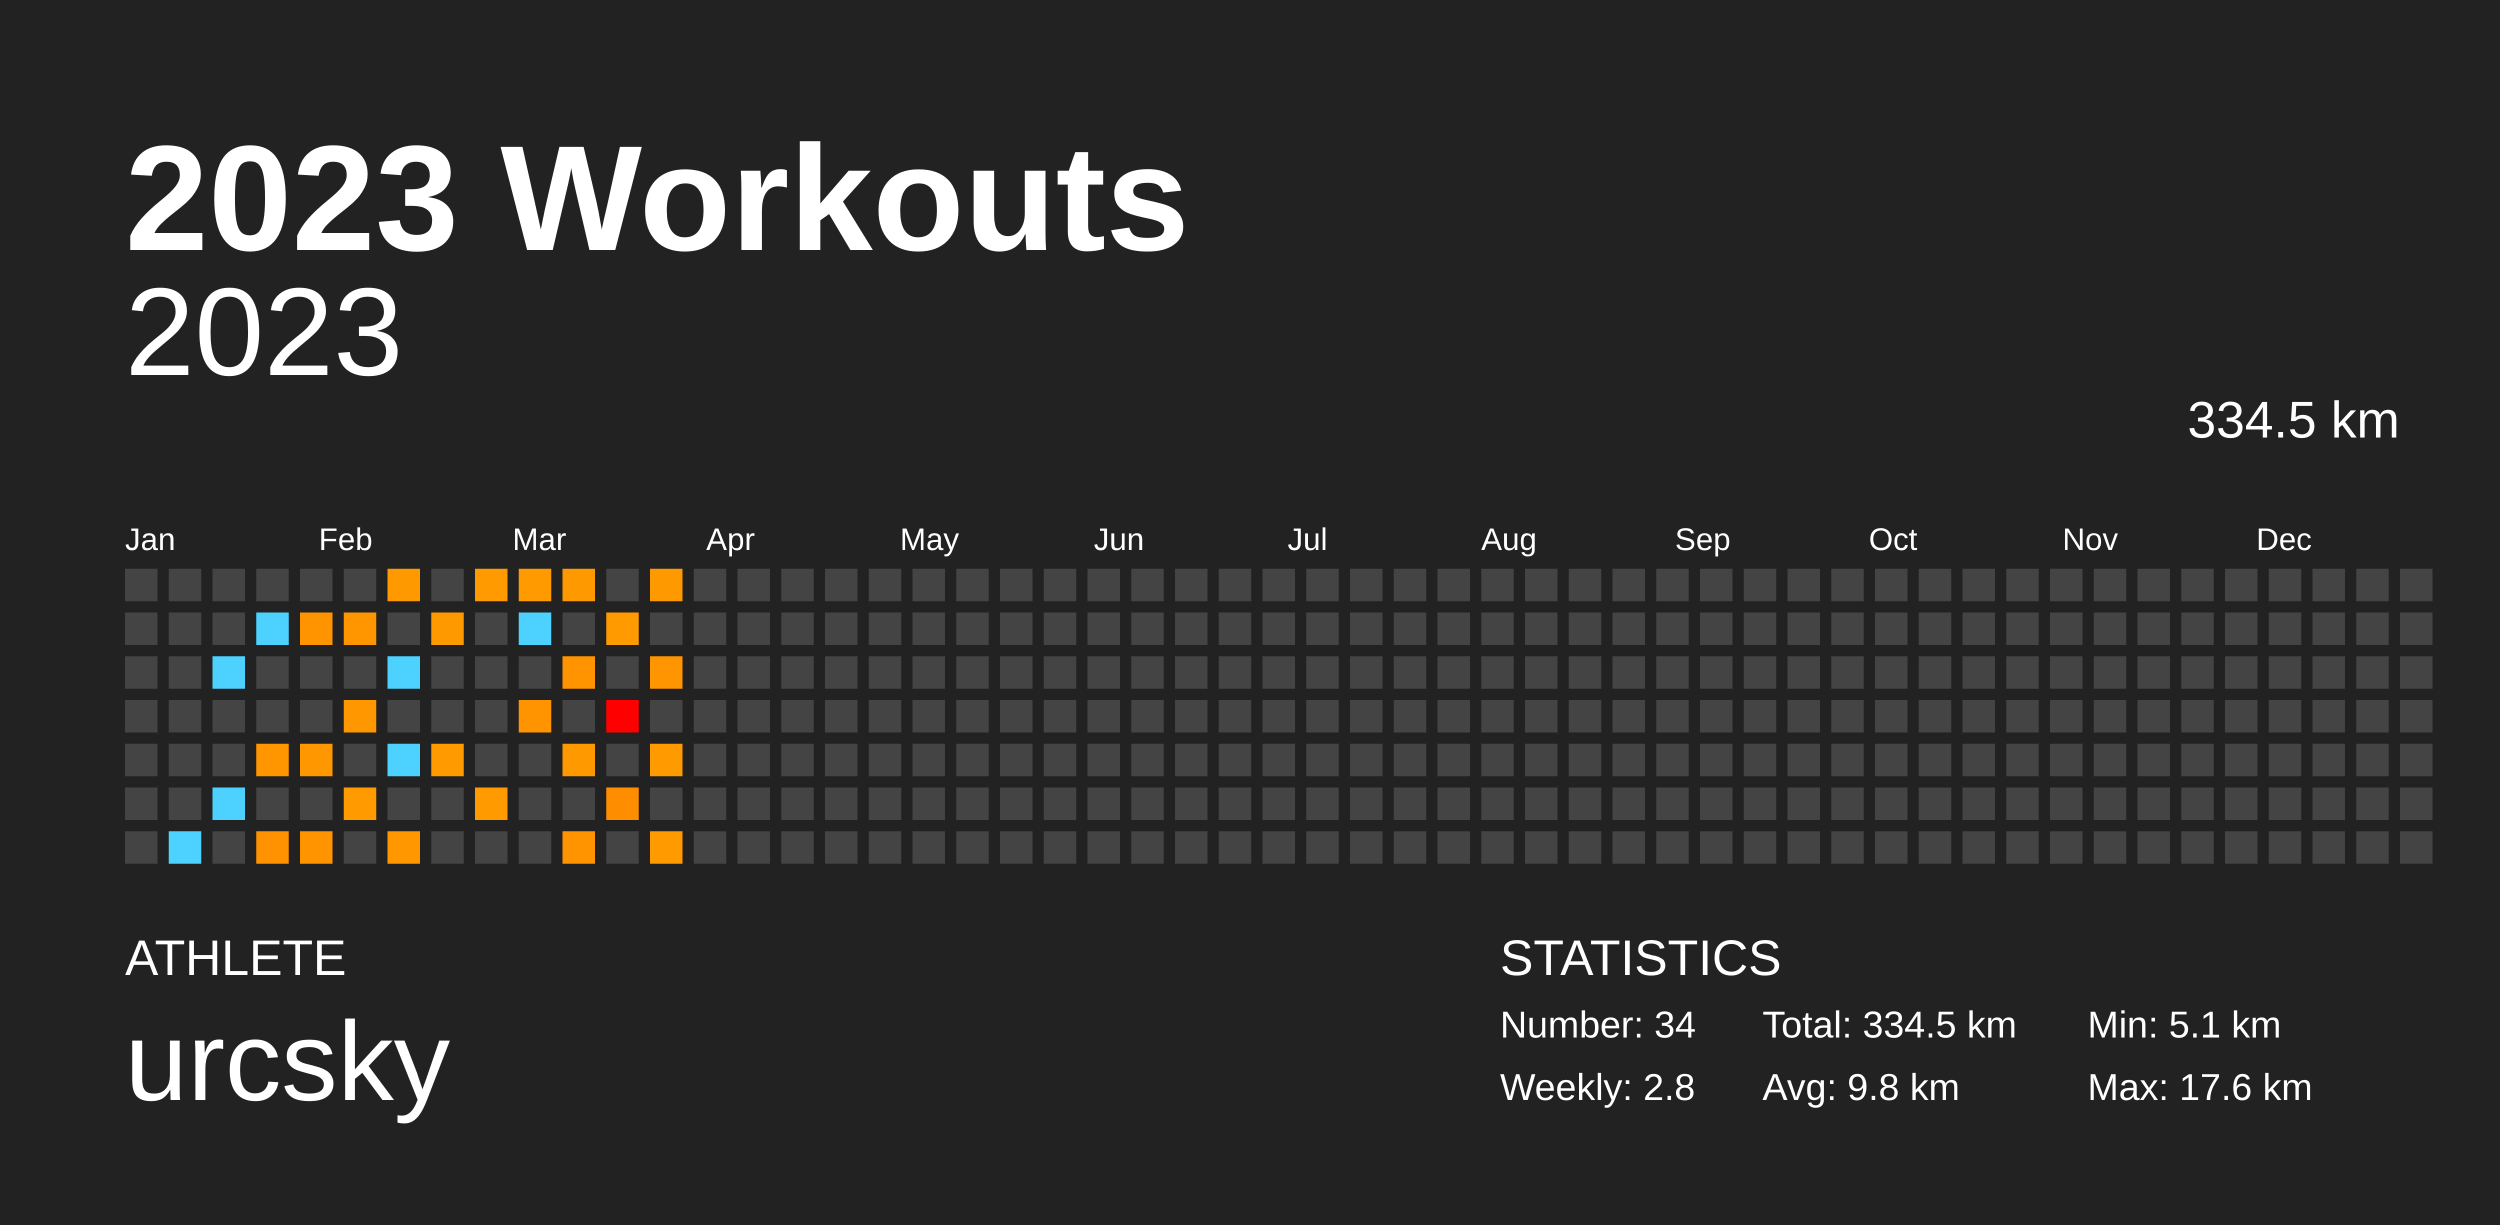
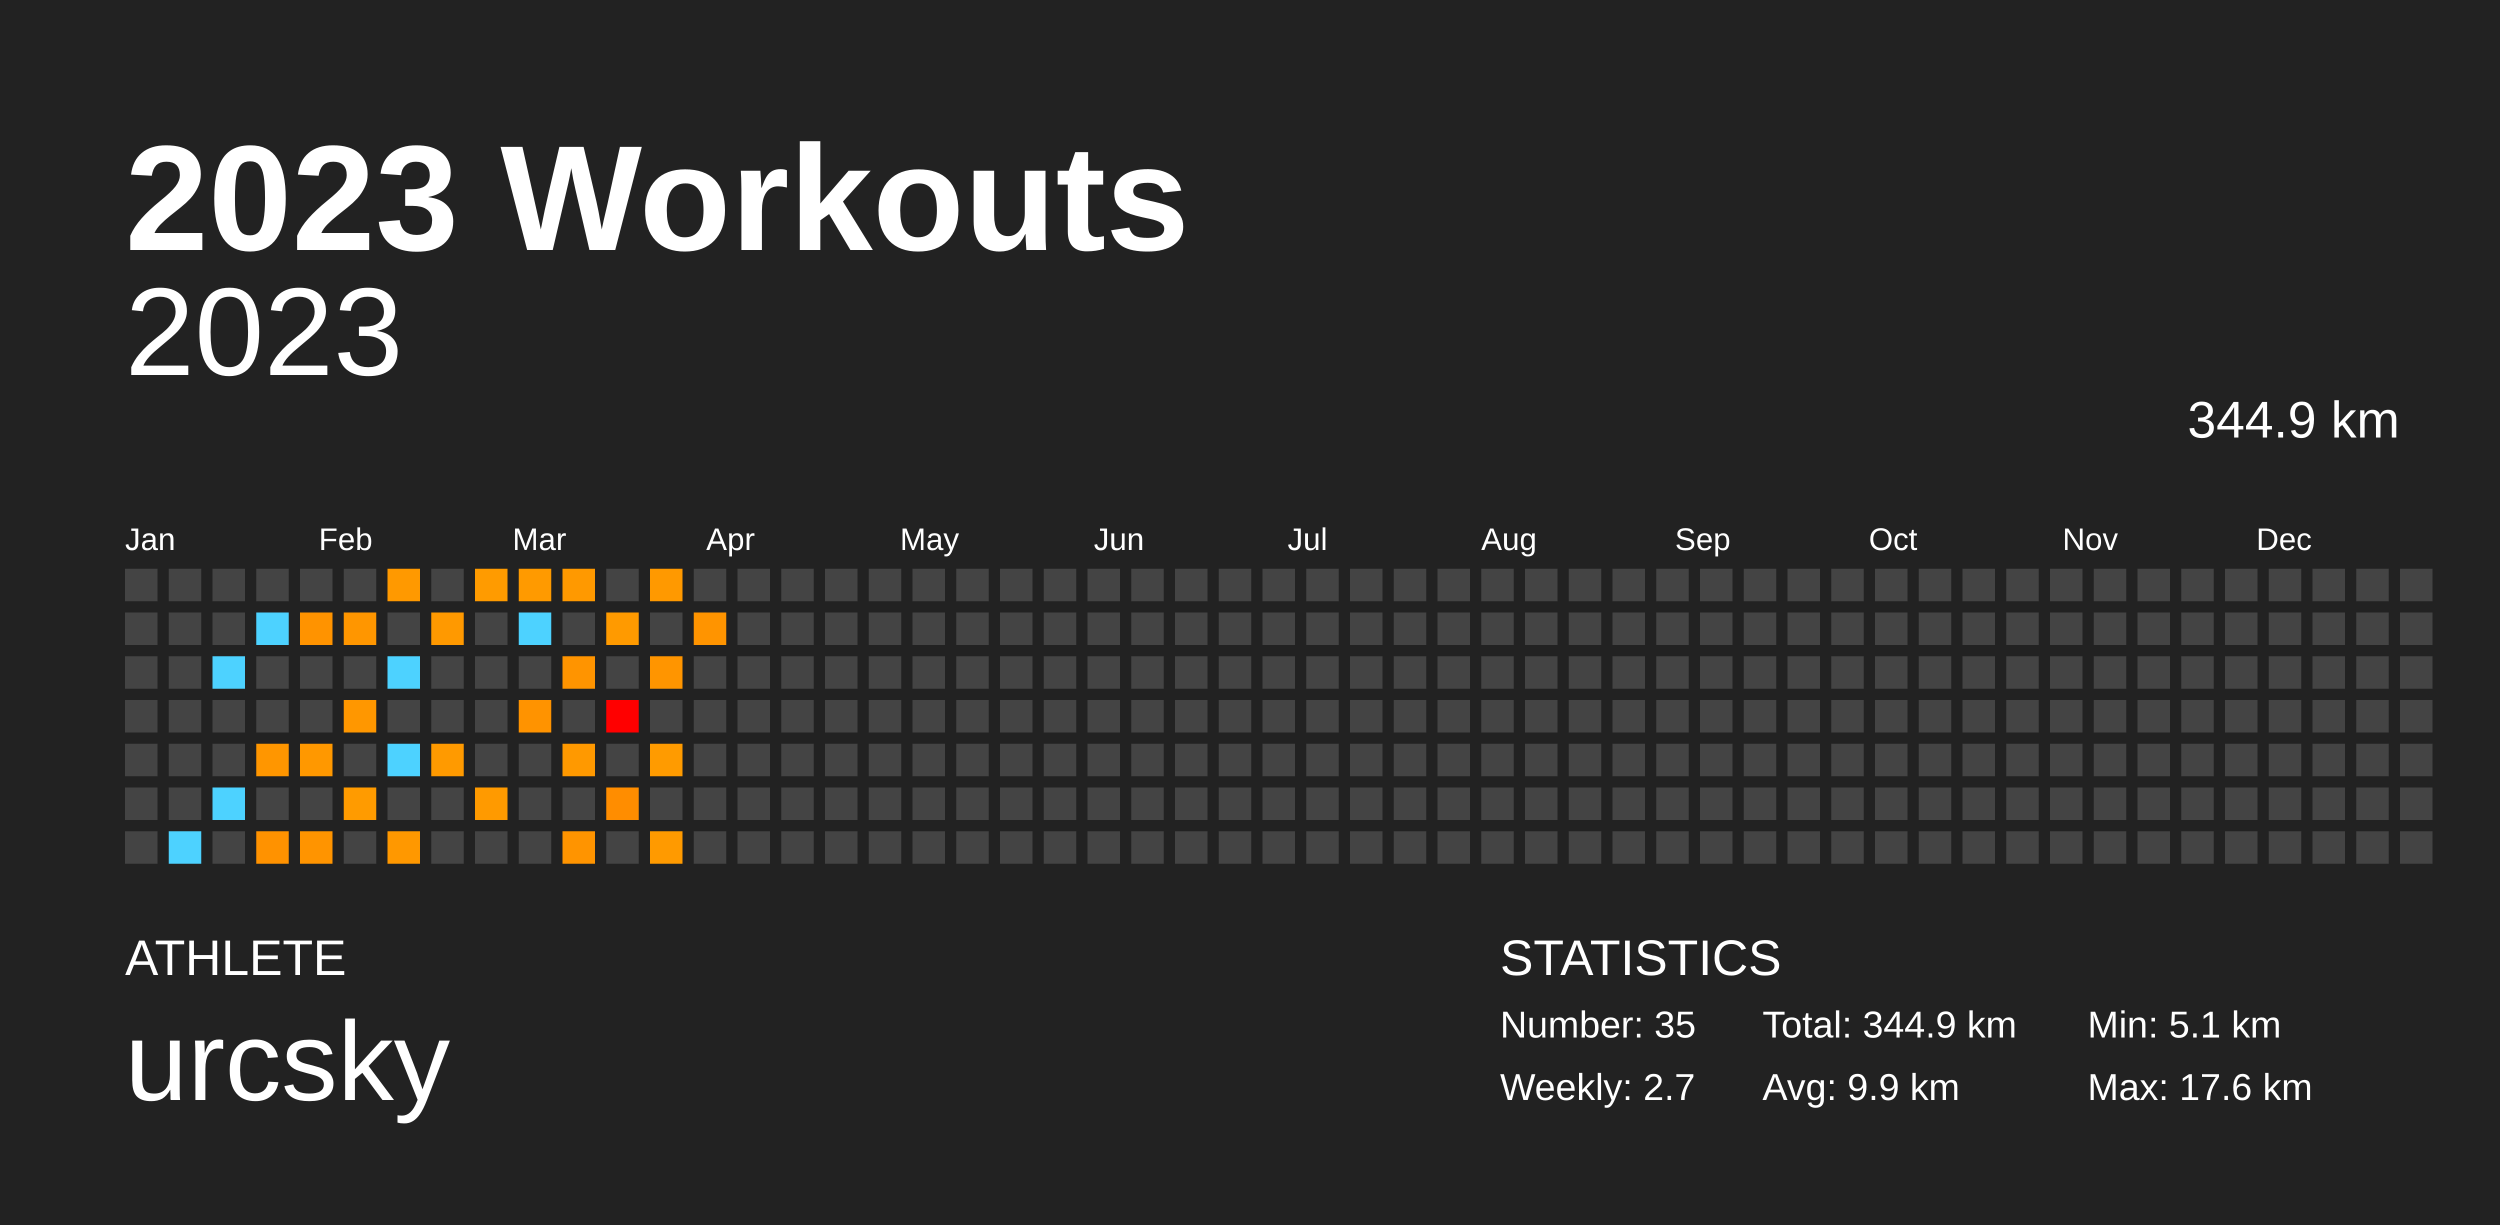
<svg xmlns="http://www.w3.org/2000/svg" baseProfile="full" height="98mm" version="1.1" viewBox="0,0,200,98" width="200mm">
  <defs />
  <rect fill="#222222" height="98" width="200" x="0" y="0" />
  <text fill="#FFFFFF" style="font-size:12px; font-family:Arial; font-weight:bold;" x="10" y="20">2023 Workouts</text>
  <text fill="#FFFFFF" style="font-size:4px; font-family:Arial" x="10" y="78">ATHLETE</text>
  <text fill="#FFFFFF" style="font-size:9px; font-family:Arial" x="10" y="88">urcsky</text>
  <text fill="#FFFFFF" style="font-size:4px; font-family:Arial" x="120" y="78">STATISTICS</text>
-   <text fill="#FFFFFF" style="font-size:3px; font-family:Arial" x="120" y="83">Number: 34</text>
-   <text fill="#FFFFFF" style="font-size:3px; font-family:Arial" x="120" y="88">Weekly: 2.8</text>
-   <text fill="#FFFFFF" style="font-size:3px; font-family:Arial" x="141" y="83">Total: 334.5 km</text>
-   <text fill="#FFFFFF" style="font-size:3px; font-family:Arial" x="141" y="88">Avg: 9.8 km</text>
+   <text fill="#FFFFFF" style="font-size:3px; font-family:Arial" x="120" y="83">Number: 35</text>
+   <text fill="#FFFFFF" style="font-size:3px; font-family:Arial" x="120" y="88">Weekly: 2.7</text>
+   <text fill="#FFFFFF" style="font-size:3px; font-family:Arial" x="141" y="83">Total: 344.9 km</text>
+   <text fill="#FFFFFF" style="font-size:3px; font-family:Arial" x="141" y="88">Avg: 9.9 km</text>
  <text fill="#FFFFFF" style="font-size:3px; font-family:Arial" x="167" y="83">Min: 5.1 km</text>
  <text fill="#FFFFFF" style="font-size:3px; font-family:Arial" x="167" y="88">Max: 17.6 km</text>
  <text alignment-baseline="hanging" fill="#FFFFFF" style="font-size:10.0px; font-family:Arial;" x="10" y="30">2023</text>
-   <text alignment-baseline="hanging" fill="#FFFFFF" style="font-size:4.125px; font-family:Arial;" x="175" y="35">334.5 km</text>
+   <text alignment-baseline="hanging" fill="#FFFFFF" style="font-size:4.125px; font-family:Arial;" x="175" y="35">344.9 km</text>
  <text fill="#FFFFFF" style="font-size:2.5px; font-family:Arial" x="10.0" y="44">Jan</text>
  <text fill="#FFFFFF" style="font-size:2.5px; font-family:Arial" x="25.5" y="44">Feb</text>
  <text fill="#FFFFFF" style="font-size:2.5px; font-family:Arial" x="41.0" y="44">Mar</text>
  <text fill="#FFFFFF" style="font-size:2.5px; font-family:Arial" x="56.5" y="44">Apr</text>
  <text fill="#FFFFFF" style="font-size:2.5px; font-family:Arial" x="72.0" y="44">May</text>
  <text fill="#FFFFFF" style="font-size:2.5px; font-family:Arial" x="87.5" y="44">Jun</text>
  <text fill="#FFFFFF" style="font-size:2.5px; font-family:Arial" x="103.0" y="44">Jul</text>
  <text fill="#FFFFFF" style="font-size:2.5px; font-family:Arial" x="118.5" y="44">Aug</text>
  <text fill="#FFFFFF" style="font-size:2.5px; font-family:Arial" x="134.0" y="44">Sep</text>
  <text fill="#FFFFFF" style="font-size:2.5px; font-family:Arial" x="149.5" y="44">Oct</text>
  <text fill="#FFFFFF" style="font-size:2.5px; font-family:Arial" x="165.0" y="44">Nov</text>
  <text fill="#FFFFFF" style="font-size:2.5px; font-family:Arial" x="180.5" y="44">Dec</text>
  <rect fill="#444444" height="2.6" width="2.6" x="10.0" y="45.5" />
  <rect fill="#444444" height="2.6" width="2.6" x="10.0" y="49.0" />
  <rect fill="#444444" height="2.6" width="2.6" x="10.0" y="52.5" />
  <rect fill="#444444" height="2.6" width="2.6" x="10.0" y="56.0" />
  <rect fill="#444444" height="2.6" width="2.6" x="10.0" y="59.5" />
  <rect fill="#444444" height="2.6" width="2.6" x="10.0" y="63.0" />
  <rect fill="#444444" height="2.6" width="2.6" x="10.0" y="66.5" />
  <rect fill="#444444" height="2.6" width="2.6" x="13.5" y="45.5" />
  <rect fill="#444444" height="2.6" width="2.6" x="13.5" y="49.0" />
  <rect fill="#444444" height="2.6" width="2.6" x="13.5" y="52.5" />
  <rect fill="#444444" height="2.6" width="2.6" x="13.5" y="56.0" />
  <rect fill="#444444" height="2.6" width="2.6" x="13.5" y="59.5" />
  <rect fill="#444444" height="2.6" width="2.6" x="13.5" y="63.0" />
  <rect fill="#4dd2ff" height="2.6" width="2.6" x="13.5" y="66.5" />
  <rect fill="#444444" height="2.6" width="2.6" x="17.0" y="45.5" />
  <rect fill="#444444" height="2.6" width="2.6" x="17.0" y="49.0" />
  <rect fill="#4dd2ff" height="2.6" width="2.6" x="17.0" y="52.5" />
  <rect fill="#444444" height="2.6" width="2.6" x="17.0" y="56.0" />
  <rect fill="#444444" height="2.6" width="2.6" x="17.0" y="59.5" />
  <rect fill="#4dd2ff" height="2.6" width="2.6" x="17.0" y="63.0" />
  <rect fill="#444444" height="2.6" width="2.6" x="17.0" y="66.5" />
  <rect fill="#444444" height="2.6" width="2.6" x="20.5" y="45.5" />
  <rect fill="#4dd2ff" height="2.6" width="2.6" x="20.5" y="49.0" />
  <rect fill="#444444" height="2.6" width="2.6" x="20.5" y="52.5" />
  <rect fill="#444444" height="2.6" width="2.6" x="20.5" y="56.0" />
  <rect fill="#ff9600" height="2.6" width="2.6" x="20.5" y="59.5" />
  <rect fill="#444444" height="2.6" width="2.6" x="20.5" y="63.0" />
  <rect fill="#ff9200" height="2.6" width="2.6" x="20.5" y="66.5" />
  <rect fill="#444444" height="2.6" width="2.6" x="24.0" y="45.5" />
  <rect fill="#ff9300" height="2.6" width="2.6" x="24.0" y="49.0" />
  <rect fill="#444444" height="2.6" width="2.6" x="24.0" y="52.5" />
  <rect fill="#444444" height="2.6" width="2.6" x="24.0" y="56.0" />
  <rect fill="#ff9800" height="2.6" width="2.6" x="24.0" y="59.5" />
  <rect fill="#444444" height="2.6" width="2.6" x="24.0" y="63.0" />
  <rect fill="#ff9400" height="2.6" width="2.6" x="24.0" y="66.5" />
  <rect fill="#444444" height="2.6" width="2.6" x="27.5" y="45.5" />
  <rect fill="#ff9600" height="2.6" width="2.6" x="27.5" y="49.0" />
  <rect fill="#444444" height="2.6" width="2.6" x="27.5" y="52.5" />
  <rect fill="#ff9700" height="2.6" width="2.6" x="27.5" y="56.0" />
  <rect fill="#444444" height="2.6" width="2.6" x="27.5" y="59.5" />
  <rect fill="#ff9b00" height="2.6" width="2.6" x="27.5" y="63.0" />
  <rect fill="#444444" height="2.6" width="2.6" x="27.5" y="66.5" />
  <rect fill="#ff9900" height="2.6" width="2.6" x="31.0" y="45.5" />
  <rect fill="#444444" height="2.6" width="2.6" x="31.0" y="49.0" />
  <rect fill="#4dd2ff" height="2.6" width="2.6" x="31.0" y="52.5" />
  <rect fill="#444444" height="2.6" width="2.6" x="31.0" y="56.0" />
  <rect fill="#4dd2ff" height="2.6" width="2.6" x="31.0" y="59.5" />
  <rect fill="#444444" height="2.6" width="2.6" x="31.0" y="63.0" />
  <rect fill="#ff9800" height="2.6" width="2.6" x="31.0" y="66.5" />
  <rect fill="#444444" height="2.6" width="2.6" x="34.5" y="45.5" />
  <rect fill="#ff9900" height="2.6" width="2.6" x="34.5" y="49.0" />
  <rect fill="#444444" height="2.6" width="2.6" x="34.5" y="52.5" />
  <rect fill="#444444" height="2.6" width="2.6" x="34.5" y="56.0" />
  <rect fill="#ff9a00" height="2.6" width="2.6" x="34.5" y="59.5" />
  <rect fill="#444444" height="2.6" width="2.6" x="34.5" y="63.0" />
  <rect fill="#444444" height="2.6" width="2.6" x="34.5" y="66.5" />
  <rect fill="#ff9b00" height="2.6" width="2.6" x="38.0" y="45.5" />
  <rect fill="#444444" height="2.6" width="2.6" x="38.0" y="49.0" />
  <rect fill="#444444" height="2.6" width="2.6" x="38.0" y="52.5" />
  <rect fill="#444444" height="2.6" width="2.6" x="38.0" y="56.0" />
  <rect fill="#444444" height="2.6" width="2.6" x="38.0" y="59.5" />
  <rect fill="#ff9a00" height="2.6" width="2.6" x="38.0" y="63.0" />
  <rect fill="#444444" height="2.6" width="2.6" x="38.0" y="66.5" />
  <rect fill="#ff9a00" height="2.6" width="2.6" x="41.5" y="45.5" />
  <rect fill="#4dd2ff" height="2.6" width="2.6" x="41.5" y="49.0" />
  <rect fill="#444444" height="2.6" width="2.6" x="41.5" y="52.5" />
  <rect fill="#ff9300" height="2.6" width="2.6" x="41.5" y="56.0" />
  <rect fill="#444444" height="2.6" width="2.6" x="41.5" y="59.5" />
  <rect fill="#444444" height="2.6" width="2.6" x="41.5" y="63.0" />
  <rect fill="#444444" height="2.6" width="2.6" x="41.5" y="66.5" />
  <rect fill="#ff9900" height="2.6" width="2.6" x="45.0" y="45.5" />
  <rect fill="#444444" height="2.6" width="2.6" x="45.0" y="49.0" />
  <rect fill="#ff9400" height="2.6" width="2.6" x="45.0" y="52.5" />
  <rect fill="#444444" height="2.6" width="2.6" x="45.0" y="56.0" />
  <rect fill="#ff9900" height="2.6" width="2.6" x="45.0" y="59.5" />
  <rect fill="#444444" height="2.6" width="2.6" x="45.0" y="63.0" />
  <rect fill="#ff9400" height="2.6" width="2.6" x="45.0" y="66.5" />
  <rect fill="#444444" height="2.6" width="2.6" x="48.5" y="45.5" />
  <rect fill="#ff9a00" height="2.6" width="2.6" x="48.5" y="49.0" />
  <rect fill="#444444" height="2.6" width="2.6" x="48.5" y="52.5" />
  <rect fill="#ff0000" height="2.6" width="2.6" x="48.5" y="56.0" />
  <rect fill="#444444" height="2.6" width="2.6" x="48.5" y="59.5" />
  <rect fill="#ff8d00" height="2.6" width="2.6" x="48.5" y="63.0" />
  <rect fill="#444444" height="2.6" width="2.6" x="48.5" y="66.5" />
  <rect fill="#ff9900" height="2.6" width="2.6" x="52.0" y="45.5" />
  <rect fill="#444444" height="2.6" width="2.6" x="52.0" y="49.0" />
  <rect fill="#ff9500" height="2.6" width="2.6" x="52.0" y="52.5" />
  <rect fill="#444444" height="2.6" width="2.6" x="52.0" y="56.0" />
  <rect fill="#ff9b00" height="2.6" width="2.6" x="52.0" y="59.5" />
  <rect fill="#444444" height="2.6" width="2.6" x="52.0" y="63.0" />
  <rect fill="#ff9a00" height="2.6" width="2.6" x="52.0" y="66.5" />
  <rect fill="#444444" height="2.6" width="2.6" x="55.5" y="45.5" />
-   <rect fill="#444444" height="2.6" width="2.6" x="55.5" y="49.0" />
+   <rect fill="#ff9400" height="2.6" width="2.6" x="55.5" y="49.0" />
  <rect fill="#444444" height="2.6" width="2.6" x="55.5" y="52.5" />
  <rect fill="#444444" height="2.6" width="2.6" x="55.5" y="56.0" />
  <rect fill="#444444" height="2.6" width="2.6" x="55.5" y="59.5" />
  <rect fill="#444444" height="2.6" width="2.6" x="55.5" y="63.0" />
  <rect fill="#444444" height="2.6" width="2.6" x="55.5" y="66.5" />
  <rect fill="#444444" height="2.6" width="2.6" x="59.0" y="45.5" />
  <rect fill="#444444" height="2.6" width="2.6" x="59.0" y="49.0" />
  <rect fill="#444444" height="2.6" width="2.6" x="59.0" y="52.5" />
  <rect fill="#444444" height="2.6" width="2.6" x="59.0" y="56.0" />
  <rect fill="#444444" height="2.6" width="2.6" x="59.0" y="59.5" />
  <rect fill="#444444" height="2.6" width="2.6" x="59.0" y="63.0" />
  <rect fill="#444444" height="2.6" width="2.6" x="59.0" y="66.5" />
  <rect fill="#444444" height="2.6" width="2.6" x="62.5" y="45.5" />
  <rect fill="#444444" height="2.6" width="2.6" x="62.5" y="49.0" />
  <rect fill="#444444" height="2.6" width="2.6" x="62.5" y="52.5" />
  <rect fill="#444444" height="2.6" width="2.6" x="62.5" y="56.0" />
  <rect fill="#444444" height="2.6" width="2.6" x="62.5" y="59.5" />
  <rect fill="#444444" height="2.6" width="2.6" x="62.5" y="63.0" />
  <rect fill="#444444" height="2.6" width="2.6" x="62.5" y="66.5" />
  <rect fill="#444444" height="2.6" width="2.6" x="66.0" y="45.5" />
  <rect fill="#444444" height="2.6" width="2.6" x="66.0" y="49.0" />
  <rect fill="#444444" height="2.6" width="2.6" x="66.0" y="52.5" />
  <rect fill="#444444" height="2.6" width="2.6" x="66.0" y="56.0" />
  <rect fill="#444444" height="2.6" width="2.6" x="66.0" y="59.5" />
  <rect fill="#444444" height="2.6" width="2.6" x="66.0" y="63.0" />
  <rect fill="#444444" height="2.6" width="2.6" x="66.0" y="66.5" />
  <rect fill="#444444" height="2.6" width="2.6" x="69.5" y="45.5" />
  <rect fill="#444444" height="2.6" width="2.6" x="69.5" y="49.0" />
  <rect fill="#444444" height="2.6" width="2.6" x="69.5" y="52.5" />
  <rect fill="#444444" height="2.6" width="2.6" x="69.5" y="56.0" />
  <rect fill="#444444" height="2.6" width="2.6" x="69.5" y="59.5" />
  <rect fill="#444444" height="2.6" width="2.6" x="69.5" y="63.0" />
  <rect fill="#444444" height="2.6" width="2.6" x="69.5" y="66.5" />
  <rect fill="#444444" height="2.6" width="2.6" x="73.0" y="45.5" />
  <rect fill="#444444" height="2.6" width="2.6" x="73.0" y="49.0" />
  <rect fill="#444444" height="2.6" width="2.6" x="73.0" y="52.5" />
  <rect fill="#444444" height="2.6" width="2.6" x="73.0" y="56.0" />
  <rect fill="#444444" height="2.6" width="2.6" x="73.0" y="59.5" />
  <rect fill="#444444" height="2.6" width="2.6" x="73.0" y="63.0" />
  <rect fill="#444444" height="2.6" width="2.6" x="73.0" y="66.5" />
  <rect fill="#444444" height="2.6" width="2.6" x="76.5" y="45.5" />
  <rect fill="#444444" height="2.6" width="2.6" x="76.5" y="49.0" />
  <rect fill="#444444" height="2.6" width="2.6" x="76.5" y="52.5" />
  <rect fill="#444444" height="2.6" width="2.6" x="76.5" y="56.0" />
  <rect fill="#444444" height="2.6" width="2.6" x="76.5" y="59.5" />
  <rect fill="#444444" height="2.6" width="2.6" x="76.5" y="63.0" />
  <rect fill="#444444" height="2.6" width="2.6" x="76.5" y="66.5" />
  <rect fill="#444444" height="2.6" width="2.6" x="80.0" y="45.5" />
  <rect fill="#444444" height="2.6" width="2.6" x="80.0" y="49.0" />
  <rect fill="#444444" height="2.6" width="2.6" x="80.0" y="52.5" />
  <rect fill="#444444" height="2.6" width="2.6" x="80.0" y="56.0" />
  <rect fill="#444444" height="2.6" width="2.6" x="80.0" y="59.5" />
  <rect fill="#444444" height="2.6" width="2.6" x="80.0" y="63.0" />
  <rect fill="#444444" height="2.6" width="2.6" x="80.0" y="66.5" />
  <rect fill="#444444" height="2.6" width="2.6" x="83.5" y="45.5" />
  <rect fill="#444444" height="2.6" width="2.6" x="83.5" y="49.0" />
  <rect fill="#444444" height="2.6" width="2.6" x="83.5" y="52.5" />
  <rect fill="#444444" height="2.6" width="2.6" x="83.5" y="56.0" />
  <rect fill="#444444" height="2.6" width="2.6" x="83.5" y="59.5" />
  <rect fill="#444444" height="2.6" width="2.6" x="83.5" y="63.0" />
  <rect fill="#444444" height="2.6" width="2.6" x="83.5" y="66.5" />
  <rect fill="#444444" height="2.6" width="2.6" x="87.0" y="45.5" />
  <rect fill="#444444" height="2.6" width="2.6" x="87.0" y="49.0" />
  <rect fill="#444444" height="2.6" width="2.6" x="87.0" y="52.5" />
  <rect fill="#444444" height="2.6" width="2.6" x="87.0" y="56.0" />
  <rect fill="#444444" height="2.6" width="2.6" x="87.0" y="59.5" />
  <rect fill="#444444" height="2.6" width="2.6" x="87.0" y="63.0" />
  <rect fill="#444444" height="2.6" width="2.6" x="87.0" y="66.5" />
  <rect fill="#444444" height="2.6" width="2.6" x="90.5" y="45.5" />
  <rect fill="#444444" height="2.6" width="2.6" x="90.5" y="49.0" />
  <rect fill="#444444" height="2.6" width="2.6" x="90.5" y="52.5" />
  <rect fill="#444444" height="2.6" width="2.6" x="90.5" y="56.0" />
  <rect fill="#444444" height="2.6" width="2.6" x="90.5" y="59.5" />
  <rect fill="#444444" height="2.6" width="2.6" x="90.5" y="63.0" />
  <rect fill="#444444" height="2.6" width="2.6" x="90.5" y="66.5" />
  <rect fill="#444444" height="2.6" width="2.6" x="94.0" y="45.5" />
  <rect fill="#444444" height="2.6" width="2.6" x="94.0" y="49.0" />
  <rect fill="#444444" height="2.6" width="2.6" x="94.0" y="52.5" />
  <rect fill="#444444" height="2.6" width="2.6" x="94.0" y="56.0" />
  <rect fill="#444444" height="2.6" width="2.6" x="94.0" y="59.5" />
  <rect fill="#444444" height="2.6" width="2.6" x="94.0" y="63.0" />
  <rect fill="#444444" height="2.6" width="2.6" x="94.0" y="66.5" />
  <rect fill="#444444" height="2.6" width="2.6" x="97.5" y="45.5" />
  <rect fill="#444444" height="2.6" width="2.6" x="97.5" y="49.0" />
  <rect fill="#444444" height="2.6" width="2.6" x="97.5" y="52.5" />
  <rect fill="#444444" height="2.6" width="2.6" x="97.5" y="56.0" />
  <rect fill="#444444" height="2.6" width="2.6" x="97.5" y="59.5" />
  <rect fill="#444444" height="2.6" width="2.6" x="97.5" y="63.0" />
  <rect fill="#444444" height="2.6" width="2.6" x="97.5" y="66.5" />
  <rect fill="#444444" height="2.6" width="2.6" x="101.0" y="45.5" />
  <rect fill="#444444" height="2.6" width="2.6" x="101.0" y="49.0" />
  <rect fill="#444444" height="2.6" width="2.6" x="101.0" y="52.5" />
  <rect fill="#444444" height="2.6" width="2.6" x="101.0" y="56.0" />
  <rect fill="#444444" height="2.6" width="2.6" x="101.0" y="59.5" />
  <rect fill="#444444" height="2.6" width="2.6" x="101.0" y="63.0" />
  <rect fill="#444444" height="2.6" width="2.6" x="101.0" y="66.5" />
  <rect fill="#444444" height="2.6" width="2.6" x="104.5" y="45.5" />
  <rect fill="#444444" height="2.6" width="2.6" x="104.5" y="49.0" />
  <rect fill="#444444" height="2.6" width="2.6" x="104.5" y="52.5" />
  <rect fill="#444444" height="2.6" width="2.6" x="104.5" y="56.0" />
  <rect fill="#444444" height="2.6" width="2.6" x="104.5" y="59.5" />
  <rect fill="#444444" height="2.6" width="2.6" x="104.5" y="63.0" />
  <rect fill="#444444" height="2.6" width="2.6" x="104.5" y="66.5" />
  <rect fill="#444444" height="2.6" width="2.6" x="108.0" y="45.5" />
  <rect fill="#444444" height="2.6" width="2.6" x="108.0" y="49.0" />
  <rect fill="#444444" height="2.6" width="2.6" x="108.0" y="52.5" />
  <rect fill="#444444" height="2.6" width="2.6" x="108.0" y="56.0" />
  <rect fill="#444444" height="2.6" width="2.6" x="108.0" y="59.5" />
  <rect fill="#444444" height="2.6" width="2.6" x="108.0" y="63.0" />
  <rect fill="#444444" height="2.6" width="2.6" x="108.0" y="66.5" />
  <rect fill="#444444" height="2.6" width="2.6" x="111.5" y="45.5" />
  <rect fill="#444444" height="2.6" width="2.6" x="111.5" y="49.0" />
  <rect fill="#444444" height="2.6" width="2.6" x="111.5" y="52.5" />
  <rect fill="#444444" height="2.6" width="2.6" x="111.5" y="56.0" />
  <rect fill="#444444" height="2.6" width="2.6" x="111.5" y="59.5" />
  <rect fill="#444444" height="2.6" width="2.6" x="111.5" y="63.0" />
  <rect fill="#444444" height="2.6" width="2.6" x="111.5" y="66.5" />
  <rect fill="#444444" height="2.6" width="2.6" x="115.0" y="45.5" />
  <rect fill="#444444" height="2.6" width="2.6" x="115.0" y="49.0" />
  <rect fill="#444444" height="2.6" width="2.6" x="115.0" y="52.5" />
  <rect fill="#444444" height="2.6" width="2.6" x="115.0" y="56.0" />
  <rect fill="#444444" height="2.6" width="2.6" x="115.0" y="59.5" />
  <rect fill="#444444" height="2.6" width="2.6" x="115.0" y="63.0" />
  <rect fill="#444444" height="2.6" width="2.6" x="115.0" y="66.5" />
  <rect fill="#444444" height="2.6" width="2.6" x="118.5" y="45.5" />
  <rect fill="#444444" height="2.6" width="2.6" x="118.5" y="49.0" />
  <rect fill="#444444" height="2.6" width="2.6" x="118.5" y="52.5" />
  <rect fill="#444444" height="2.6" width="2.6" x="118.5" y="56.0" />
  <rect fill="#444444" height="2.6" width="2.6" x="118.5" y="59.5" />
  <rect fill="#444444" height="2.6" width="2.6" x="118.5" y="63.0" />
  <rect fill="#444444" height="2.6" width="2.6" x="118.5" y="66.5" />
  <rect fill="#444444" height="2.6" width="2.6" x="122.0" y="45.5" />
  <rect fill="#444444" height="2.6" width="2.6" x="122.0" y="49.0" />
  <rect fill="#444444" height="2.6" width="2.6" x="122.0" y="52.5" />
  <rect fill="#444444" height="2.6" width="2.6" x="122.0" y="56.0" />
  <rect fill="#444444" height="2.6" width="2.6" x="122.0" y="59.5" />
  <rect fill="#444444" height="2.6" width="2.6" x="122.0" y="63.0" />
  <rect fill="#444444" height="2.6" width="2.6" x="122.0" y="66.5" />
  <rect fill="#444444" height="2.6" width="2.6" x="125.5" y="45.5" />
  <rect fill="#444444" height="2.6" width="2.6" x="125.5" y="49.0" />
  <rect fill="#444444" height="2.6" width="2.6" x="125.5" y="52.5" />
  <rect fill="#444444" height="2.6" width="2.6" x="125.5" y="56.0" />
  <rect fill="#444444" height="2.6" width="2.6" x="125.5" y="59.5" />
  <rect fill="#444444" height="2.6" width="2.6" x="125.5" y="63.0" />
  <rect fill="#444444" height="2.6" width="2.6" x="125.5" y="66.5" />
  <rect fill="#444444" height="2.6" width="2.6" x="129.0" y="45.5" />
  <rect fill="#444444" height="2.6" width="2.6" x="129.0" y="49.0" />
  <rect fill="#444444" height="2.6" width="2.6" x="129.0" y="52.5" />
  <rect fill="#444444" height="2.6" width="2.6" x="129.0" y="56.0" />
  <rect fill="#444444" height="2.6" width="2.6" x="129.0" y="59.5" />
  <rect fill="#444444" height="2.6" width="2.6" x="129.0" y="63.0" />
  <rect fill="#444444" height="2.6" width="2.6" x="129.0" y="66.5" />
  <rect fill="#444444" height="2.6" width="2.6" x="132.5" y="45.5" />
  <rect fill="#444444" height="2.6" width="2.6" x="132.5" y="49.0" />
  <rect fill="#444444" height="2.6" width="2.6" x="132.5" y="52.5" />
  <rect fill="#444444" height="2.6" width="2.6" x="132.5" y="56.0" />
  <rect fill="#444444" height="2.6" width="2.6" x="132.5" y="59.5" />
  <rect fill="#444444" height="2.6" width="2.6" x="132.5" y="63.0" />
  <rect fill="#444444" height="2.6" width="2.6" x="132.5" y="66.5" />
  <rect fill="#444444" height="2.6" width="2.6" x="136.0" y="45.5" />
  <rect fill="#444444" height="2.6" width="2.6" x="136.0" y="49.0" />
  <rect fill="#444444" height="2.6" width="2.6" x="136.0" y="52.5" />
  <rect fill="#444444" height="2.6" width="2.6" x="136.0" y="56.0" />
  <rect fill="#444444" height="2.6" width="2.6" x="136.0" y="59.5" />
  <rect fill="#444444" height="2.6" width="2.6" x="136.0" y="63.0" />
  <rect fill="#444444" height="2.6" width="2.6" x="136.0" y="66.5" />
  <rect fill="#444444" height="2.6" width="2.6" x="139.5" y="45.5" />
  <rect fill="#444444" height="2.6" width="2.6" x="139.5" y="49.0" />
  <rect fill="#444444" height="2.6" width="2.6" x="139.5" y="52.5" />
  <rect fill="#444444" height="2.6" width="2.6" x="139.5" y="56.0" />
  <rect fill="#444444" height="2.6" width="2.6" x="139.5" y="59.5" />
  <rect fill="#444444" height="2.6" width="2.6" x="139.5" y="63.0" />
  <rect fill="#444444" height="2.6" width="2.6" x="139.5" y="66.5" />
  <rect fill="#444444" height="2.6" width="2.6" x="143.0" y="45.5" />
  <rect fill="#444444" height="2.6" width="2.6" x="143.0" y="49.0" />
  <rect fill="#444444" height="2.6" width="2.6" x="143.0" y="52.5" />
  <rect fill="#444444" height="2.6" width="2.6" x="143.0" y="56.0" />
  <rect fill="#444444" height="2.6" width="2.6" x="143.0" y="59.5" />
  <rect fill="#444444" height="2.6" width="2.6" x="143.0" y="63.0" />
  <rect fill="#444444" height="2.6" width="2.6" x="143.0" y="66.5" />
  <rect fill="#444444" height="2.6" width="2.6" x="146.5" y="45.5" />
  <rect fill="#444444" height="2.6" width="2.6" x="146.5" y="49.0" />
  <rect fill="#444444" height="2.6" width="2.6" x="146.5" y="52.5" />
  <rect fill="#444444" height="2.6" width="2.6" x="146.5" y="56.0" />
  <rect fill="#444444" height="2.6" width="2.6" x="146.5" y="59.5" />
  <rect fill="#444444" height="2.6" width="2.6" x="146.5" y="63.0" />
  <rect fill="#444444" height="2.6" width="2.6" x="146.5" y="66.5" />
  <rect fill="#444444" height="2.6" width="2.6" x="150.0" y="45.5" />
  <rect fill="#444444" height="2.6" width="2.6" x="150.0" y="49.0" />
  <rect fill="#444444" height="2.6" width="2.6" x="150.0" y="52.5" />
  <rect fill="#444444" height="2.6" width="2.6" x="150.0" y="56.0" />
  <rect fill="#444444" height="2.6" width="2.6" x="150.0" y="59.5" />
  <rect fill="#444444" height="2.6" width="2.6" x="150.0" y="63.0" />
  <rect fill="#444444" height="2.6" width="2.6" x="150.0" y="66.5" />
  <rect fill="#444444" height="2.6" width="2.6" x="153.5" y="45.5" />
  <rect fill="#444444" height="2.6" width="2.6" x="153.5" y="49.0" />
  <rect fill="#444444" height="2.6" width="2.6" x="153.5" y="52.5" />
  <rect fill="#444444" height="2.6" width="2.6" x="153.5" y="56.0" />
  <rect fill="#444444" height="2.6" width="2.6" x="153.5" y="59.5" />
  <rect fill="#444444" height="2.6" width="2.6" x="153.5" y="63.0" />
  <rect fill="#444444" height="2.6" width="2.6" x="153.5" y="66.5" />
  <rect fill="#444444" height="2.6" width="2.6" x="157.0" y="45.5" />
  <rect fill="#444444" height="2.6" width="2.6" x="157.0" y="49.0" />
  <rect fill="#444444" height="2.6" width="2.6" x="157.0" y="52.5" />
  <rect fill="#444444" height="2.6" width="2.6" x="157.0" y="56.0" />
  <rect fill="#444444" height="2.6" width="2.6" x="157.0" y="59.5" />
  <rect fill="#444444" height="2.6" width="2.6" x="157.0" y="63.0" />
  <rect fill="#444444" height="2.6" width="2.6" x="157.0" y="66.5" />
  <rect fill="#444444" height="2.6" width="2.6" x="160.5" y="45.5" />
  <rect fill="#444444" height="2.6" width="2.6" x="160.5" y="49.0" />
  <rect fill="#444444" height="2.6" width="2.6" x="160.5" y="52.5" />
  <rect fill="#444444" height="2.6" width="2.6" x="160.5" y="56.0" />
  <rect fill="#444444" height="2.6" width="2.6" x="160.5" y="59.5" />
  <rect fill="#444444" height="2.6" width="2.6" x="160.5" y="63.0" />
  <rect fill="#444444" height="2.6" width="2.6" x="160.5" y="66.5" />
  <rect fill="#444444" height="2.6" width="2.6" x="164.0" y="45.5" />
  <rect fill="#444444" height="2.6" width="2.6" x="164.0" y="49.0" />
  <rect fill="#444444" height="2.6" width="2.6" x="164.0" y="52.5" />
  <rect fill="#444444" height="2.6" width="2.6" x="164.0" y="56.0" />
  <rect fill="#444444" height="2.6" width="2.6" x="164.0" y="59.5" />
  <rect fill="#444444" height="2.6" width="2.6" x="164.0" y="63.0" />
  <rect fill="#444444" height="2.6" width="2.6" x="164.0" y="66.5" />
  <rect fill="#444444" height="2.6" width="2.6" x="167.5" y="45.5" />
  <rect fill="#444444" height="2.6" width="2.6" x="167.5" y="49.0" />
  <rect fill="#444444" height="2.6" width="2.6" x="167.5" y="52.5" />
  <rect fill="#444444" height="2.6" width="2.6" x="167.5" y="56.0" />
  <rect fill="#444444" height="2.6" width="2.6" x="167.5" y="59.5" />
  <rect fill="#444444" height="2.6" width="2.6" x="167.5" y="63.0" />
  <rect fill="#444444" height="2.6" width="2.6" x="167.5" y="66.5" />
  <rect fill="#444444" height="2.6" width="2.6" x="171.0" y="45.5" />
  <rect fill="#444444" height="2.6" width="2.6" x="171.0" y="49.0" />
  <rect fill="#444444" height="2.6" width="2.6" x="171.0" y="52.5" />
  <rect fill="#444444" height="2.6" width="2.6" x="171.0" y="56.0" />
  <rect fill="#444444" height="2.6" width="2.6" x="171.0" y="59.5" />
  <rect fill="#444444" height="2.6" width="2.6" x="171.0" y="63.0" />
  <rect fill="#444444" height="2.6" width="2.6" x="171.0" y="66.5" />
  <rect fill="#444444" height="2.6" width="2.6" x="174.5" y="45.5" />
  <rect fill="#444444" height="2.6" width="2.6" x="174.5" y="49.0" />
  <rect fill="#444444" height="2.6" width="2.6" x="174.5" y="52.5" />
  <rect fill="#444444" height="2.6" width="2.6" x="174.5" y="56.0" />
  <rect fill="#444444" height="2.6" width="2.6" x="174.5" y="59.5" />
  <rect fill="#444444" height="2.6" width="2.6" x="174.5" y="63.0" />
  <rect fill="#444444" height="2.6" width="2.6" x="174.5" y="66.5" />
  <rect fill="#444444" height="2.6" width="2.6" x="178.0" y="45.5" />
  <rect fill="#444444" height="2.6" width="2.6" x="178.0" y="49.0" />
  <rect fill="#444444" height="2.6" width="2.6" x="178.0" y="52.5" />
  <rect fill="#444444" height="2.6" width="2.6" x="178.0" y="56.0" />
  <rect fill="#444444" height="2.6" width="2.6" x="178.0" y="59.5" />
  <rect fill="#444444" height="2.6" width="2.6" x="178.0" y="63.0" />
  <rect fill="#444444" height="2.6" width="2.6" x="178.0" y="66.5" />
  <rect fill="#444444" height="2.6" width="2.6" x="181.5" y="45.5" />
  <rect fill="#444444" height="2.6" width="2.6" x="181.5" y="49.0" />
  <rect fill="#444444" height="2.6" width="2.6" x="181.5" y="52.5" />
  <rect fill="#444444" height="2.6" width="2.6" x="181.5" y="56.0" />
  <rect fill="#444444" height="2.6" width="2.6" x="181.5" y="59.5" />
  <rect fill="#444444" height="2.6" width="2.6" x="181.5" y="63.0" />
  <rect fill="#444444" height="2.6" width="2.6" x="181.5" y="66.5" />
  <rect fill="#444444" height="2.6" width="2.6" x="185.0" y="45.5" />
  <rect fill="#444444" height="2.6" width="2.6" x="185.0" y="49.0" />
  <rect fill="#444444" height="2.6" width="2.6" x="185.0" y="52.5" />
  <rect fill="#444444" height="2.6" width="2.6" x="185.0" y="56.0" />
  <rect fill="#444444" height="2.6" width="2.6" x="185.0" y="59.5" />
  <rect fill="#444444" height="2.6" width="2.6" x="185.0" y="63.0" />
  <rect fill="#444444" height="2.6" width="2.6" x="185.0" y="66.5" />
  <rect fill="#444444" height="2.6" width="2.6" x="188.5" y="45.5" />
  <rect fill="#444444" height="2.6" width="2.6" x="188.5" y="49.0" />
  <rect fill="#444444" height="2.6" width="2.6" x="188.5" y="52.5" />
  <rect fill="#444444" height="2.6" width="2.6" x="188.5" y="56.0" />
  <rect fill="#444444" height="2.6" width="2.6" x="188.5" y="59.5" />
  <rect fill="#444444" height="2.6" width="2.6" x="188.5" y="63.0" />
  <rect fill="#444444" height="2.6" width="2.6" x="188.5" y="66.5" />
  <rect fill="#444444" height="2.6" width="2.6" x="192.0" y="45.5" />
  <rect fill="#444444" height="2.6" width="2.6" x="192.0" y="49.0" />
  <rect fill="#444444" height="2.6" width="2.6" x="192.0" y="52.5" />
  <rect fill="#444444" height="2.6" width="2.6" x="192.0" y="56.0" />
  <rect fill="#444444" height="2.6" width="2.6" x="192.0" y="59.5" />
  <rect fill="#444444" height="2.6" width="2.6" x="192.0" y="63.0" />
  <rect fill="#444444" height="2.6" width="2.6" x="192.0" y="66.5" />
</svg>
